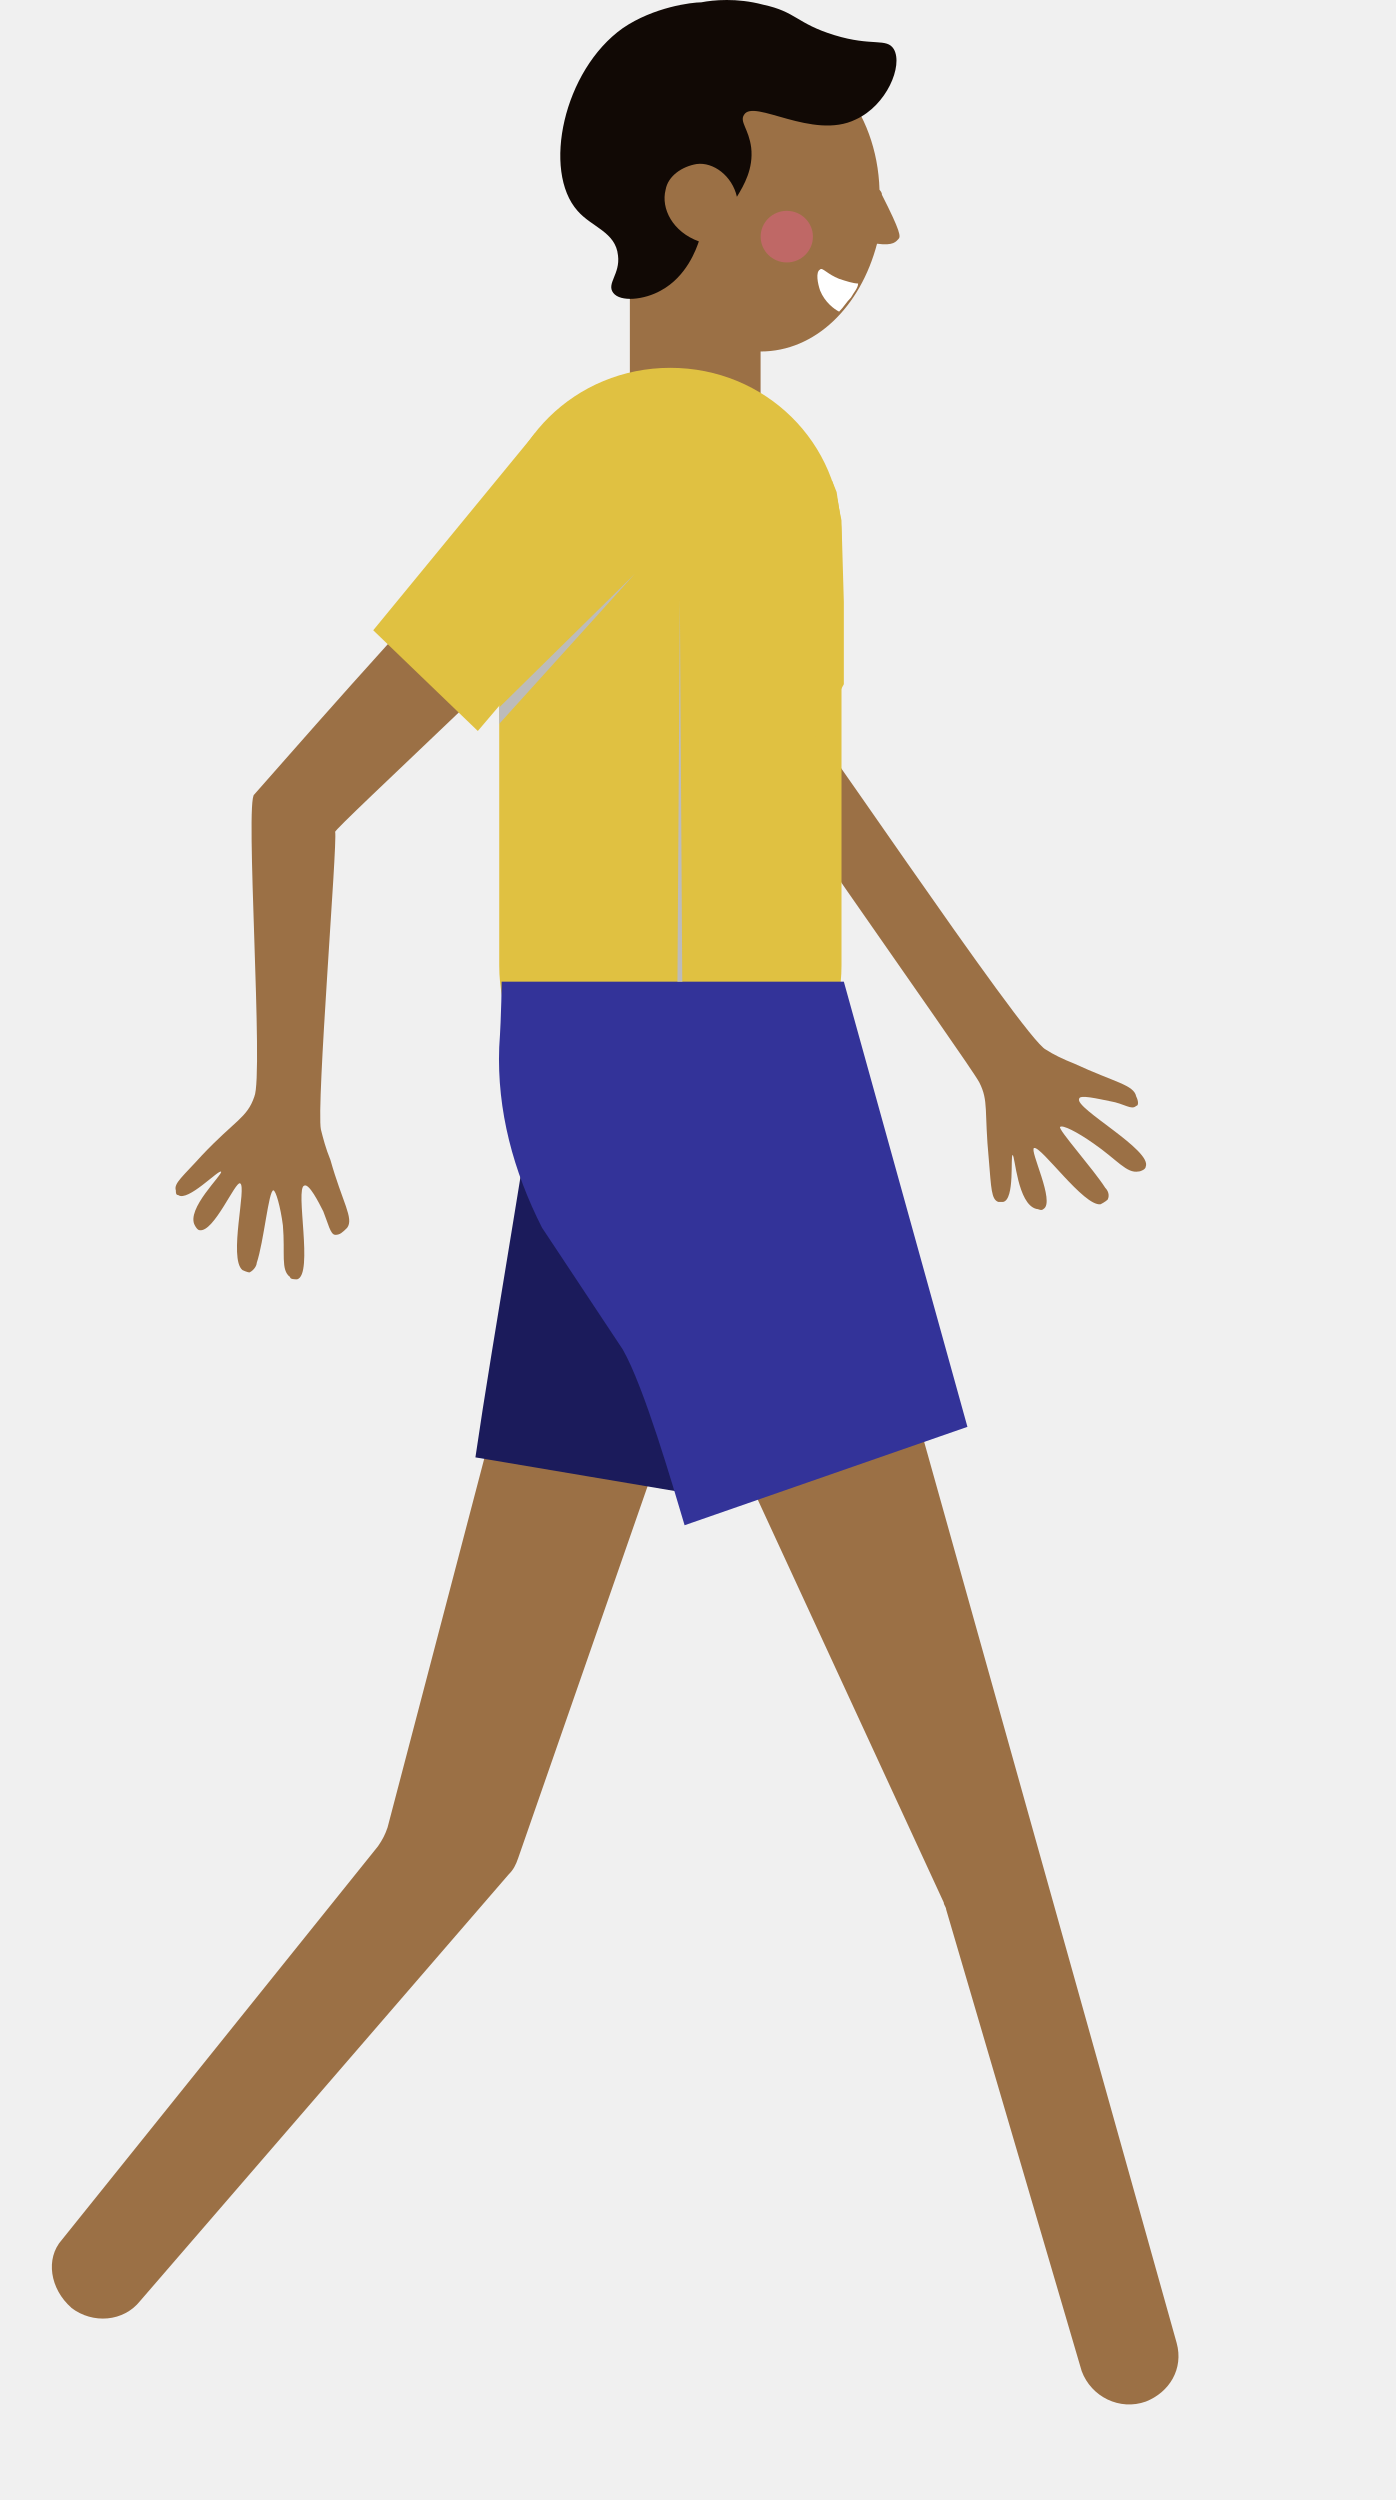
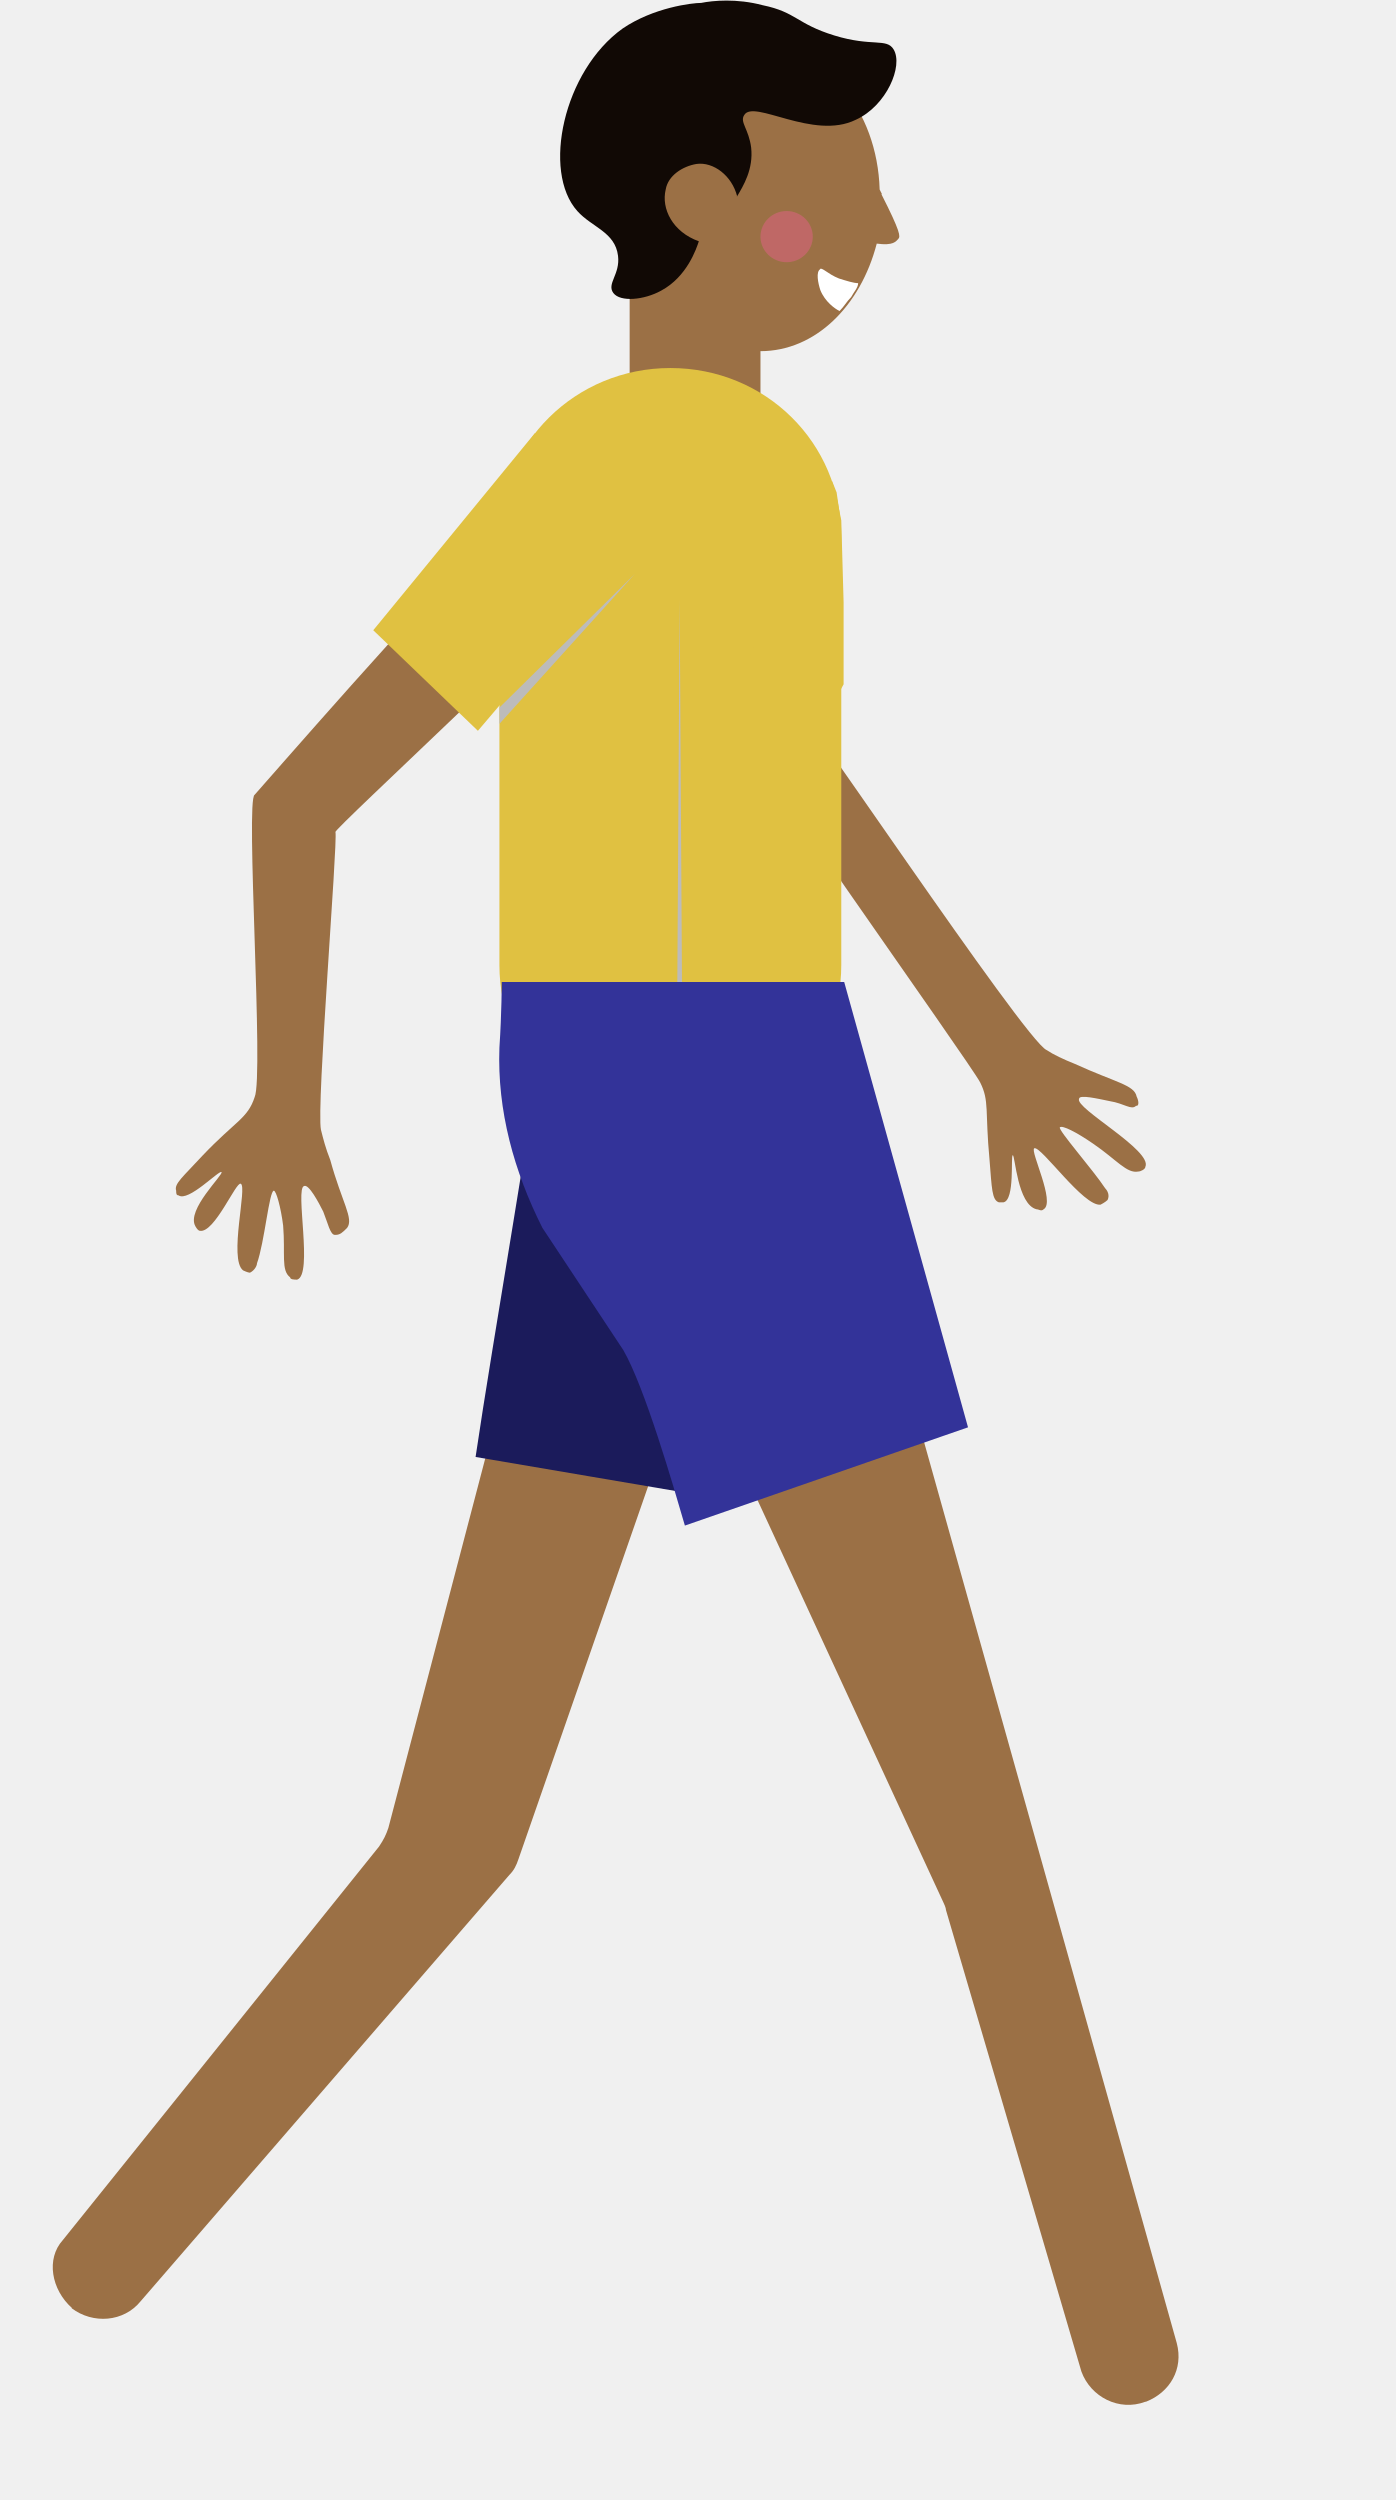
- <svg xmlns="http://www.w3.org/2000/svg" id="b" viewBox="0 0 209.32 375.04">
+ <svg xmlns="http://www.w3.org/2000/svg" id="b" viewBox="0 0 24 43">
  <defs>
    <clipPath id="e">
-       <rect width="209.32" height="375.04" fill="none" />
+       <rect width="24" height="43" fill="none" />
    </clipPath>
  </defs>
  <g id="c">
    <g id="d">
      <g clip-path="url(#e)" fill="none">
-         <path d="m170.45,165.9c-.71.7-1.78-.35-3.92-.7-1.78-.35-4.64-1.05-4.64-.35-.71,1.41,11.05,7.73,9.98,10.19,0,.35-.71.7-1.07.7-1.78.35-3.21-1.76-6.78-4.22-2.5-1.76-4.64-2.81-4.99-2.46s4.99,6.33,6.78,9.14c.36.35.71,1.05.36,1.76-.36.35-1.07.7-1.07.7-2.5.35-8.92-8.79-9.98-8.44-.71.35,3.21,8.08,1.43,9.14-.36.35-.71,0-1.07,0-2.85-.7-3.21-8.08-3.57-8.08s.36,6.68-1.43,7.03h-.71c-1.07-.35-1.07-2.11-1.43-6.33-.71-7.38,0-8.79-1.43-11.6-1.43-2.81-38.87-55.18-38.51-56.94.36-2.11,5.35-3.16,7.85-3.87,1.78,1.05,37.44,54.48,40.65,55.89,1.07.7,2.5,1.41,4.28,2.11,6.06,2.81,8.92,3.16,9.27,4.92.36.7.36,1.41,0,1.41Z" fill="#9b7045" />
-         <path d="m10.7,346.21c3.21,2.46,7.85,2.11,10.34-1.05l55.27-63.97c.71-.7,1.07-1.41,1.43-2.46l21.04-60.46c1.43-4.22-1.07-8.44-5.35-9.49l-9.98-2.46c-3.92-.7-7.85,1.41-8.91,5.27l-16.4,62.56c-.36,1.05-.71,1.76-1.43,2.81l-47.43,59.05c-2.5,2.81-1.78,7.38,1.43,10.19Z" fill="#9b7045" />
-         <path d="m171.88,360.28c3.57-1.41,5.7-4.92,4.64-8.79l-38.51-137.43c-.71-3.16-3.57-5.27-7.13-5.27h-13.19c-5.35,0-8.91,5.27-6.78,10.19l30.67,66.43c0,.35.36.7.36,1.05l20.33,69.24c1.43,3.87,5.71,5.98,9.63,4.57Z" fill="#9b7045" />
-         <path d="m162.61,369.06c.71,2.11,2.85,2.81,4.64,2.46,9.27-1.76,39.58-8.44,41.36-13.71.71-2.11,0-3.16,0-3.16-1.07-1.76-4.28-1.76-4.99-1.76l-25.32-2.81c-.71,0-1.07.35-1.43.7-1.07,1.76-3.57,5.27-8.2,7.03-3.57,1.05-6.42.7-8.56.35-.71-.35-1.78.7-1.43,1.41l3.92,9.49Z" />
-         <path d="m108.76,224.95c1.78-16.52,9.98-66.78,10.7-76.62h-37.09c-2.14,16.87-8.56,53.07-11.05,70.3" fill="#1b1b5b" />
-         <path d="m50.28,185.24c-.71,0-1.07-1.76-1.78-3.51-.71-1.41-2.14-4.22-2.85-3.87-1.43.35,1.43,13.36-1.07,14.06-.36,0-1.07,0-1.07-.35-1.43-1.05-.71-3.51-1.07-7.73-.36-2.81-1.07-5.27-1.43-5.27-.71,0-1.43,7.73-2.5,10.9,0,.35-.36,1.05-1.07,1.41-.36,0-1.07-.35-1.07-.35-2.14-1.76.71-12.65-.36-13.01-.71-.35-3.92,7.38-6.06,7.03-.36,0-.71-.7-.71-.7-1.43-2.46,4.28-7.73,3.92-8.08-.36-.35-4.99,4.57-6.42,3.51-.36,0-.36-.35-.36-.7-.36-1.05,1.07-2.11,3.92-5.27,4.99-5.27,6.78-5.62,7.85-8.79,1.43-3.16-1.43-44.64,0-45.34.36-.35,28.53-32.69,29.6-32.34,1.78.7,16.05,1.05,18.19,2.46,1.43.7-36.02,35.15-35.66,35.5.36,1.76-2.85,41.12-2.14,44.64.36,1.41.71,2.81,1.43,4.57,1.78,6.33,3.57,8.79,2.5,10.19-.71.7-1.07,1.05-1.78,1.05Z" fill="#9b7045" />
-         <path d="m132.3,29.17c0-.35-.36-.7-.36-.7-.36-11.95-8.2-21.44-18.19-21.44s-18.19,10.19-18.19,22.85c0,4.22.71,8.08,2.5,11.25h-3.57v20.39h19.61v-8.79c8.2,0,14.98-6.68,17.47-16.17,2.5.35,2.85-.35,3.21-.7s.36-1.05-2.5-6.68Z" fill="#9b7045" />
-         <path d="m100.56,55.18c14.26,0,25.68,11.25,25.68,25.31v64.32c0,14.06-11.41,25.31-25.68,25.31s-25.67-11.25-25.67-25.31v-64.32c0-14.06,11.41-25.31,25.67-25.31Z" fill="#e0c141" />
-         <path d="m75.24,147.27h51.35l18.54,66.78-42.43,14.76c-1.78-5.98-6.06-20.74-9.27-26.36l-12.12-18.28c-4.28-8.44-6.78-17.57-6.42-27.06.36-5.27.36-9.84.36-9.84Z" fill="#339" />
-         <path d="m.71,342c-1.43,1.41-1.07,3.87.36,5.27,6.42,6.68,28.17,28.82,33.52,27.77,2.14-.35,2.85-1.76,2.85-1.76,1.07-1.76-.71-4.57-1.07-4.92l-10.7-22.5c0-1.05-.71-1.41-1.43-1.41-2.14,0-6.42,0-10.34-3.16-2.85-2.11-4.28-4.92-4.64-7.03-.36-.7-1.43-1.05-2.14-.35l-6.42,8.08Z" />
-         <path d="m71.68,109.66l20.33-23.9-11.77-20.74-24.25,29.53,15.69,15.11Z" fill="#e0c141" />
-         <path d="m110.55,29.52c1.07-1.76,2.5-4.22,2.14-7.38-.36-2.81-1.78-3.87-1.07-4.92,1.43-2.46,10.34,3.87,16.76.7,4.64-2.11,7.13-8.08,5.71-10.54-1.07-1.76-3.21-.35-8.92-2.11-5.71-1.76-5.71-3.51-10.7-4.57-3.92-1.05-7.49-.7-9.27-.35-1.43,0-7.13.7-11.77,3.87-8.92,6.33-12.12,21.44-6.78,27.42,2.14,2.46,5.71,3.16,6.06,6.68.36,2.81-1.78,4.22-.71,5.62,1.07,1.41,4.64,1.05,7.13-.35,3.92-2.11,5.35-6.33,5.71-7.38-3.92-1.41-5.71-4.92-4.99-7.73.36-2.11,2.5-3.51,4.64-3.87,2.5-.35,5.35,1.76,6.06,4.92Z" fill="#110905" />
-         <path d="m123.03,24.96c-.36,0-.71.7-.71,1.05v2.46s0,.35.36.35c0,0,.36,0,.36.35h.71l.36-.35c.36-.35,0,0,0-.35v-1.41c0-.35,0-1.05-.36-1.41,0-.35-.36-.7-.71-1.05q.36,0,0,.35,0-.35,0,0Z" />
-         <path d="m123.03,40.43c-.71.35-.36,2.11,0,3.16.71,1.76,2.14,2.81,2.85,3.16.71-.7,1.07-1.41,1.78-2.11.36-.7,1.07-1.41,1.07-2.11-.71,0-1.78-.35-2.85-.7-1.78-.7-2.5-1.76-2.85-1.41Z" fill="#fff" />
-         <path d="m118.03,39.37c2.17,0,3.92-1.73,3.92-3.87s-1.76-3.87-3.92-3.87-3.92,1.73-3.92,3.87,1.76,3.87,3.92,3.87Z" fill="#e5618a" isolation="isolate" opacity=".48" />
-         <path d="m95.21,86.11l-20.33,20.03v2.46l20.33-22.49Z" fill="#bcbbbb" />
-         <path d="m126.59,102.64l-24.25,44.64-.36-26.71,22.82-48.51.71,1.76.36,2.46.36,1.76.36,12.3v12.3Z" fill="#e0c141" />
-         <path d="m102.34,147.27h-.71l.36-57.29.36,57.29Z" fill="#bcbbbb" />
+         <path d="m19.54,19.02c-.08.08-.2-.04-.45-.08-.2-.04-.53-.12-.53-.04-.08.16,1.27.89,1.14,1.17,0,.04-.08.08-.12.08-.2.04-.37-.2-.78-.48-.29-.2-.53-.32-.57-.28s.57.73.78,1.05c.04.04.08.12.04.2-.04.04-.12.08-.12.08-.29.04-1.02-1.01-1.14-.97-.08.04.37.93.16,1.05-.04.04-.08,0-.12,0-.33-.08-.37-.93-.41-.93s.04.77-.16.81h-.08c-.12-.04-.12-.24-.16-.73-.08-.85,0-1.01-.16-1.33-.16-.32-4.46-6.33-4.42-6.53.04-.24.61-.36.9-.44.2.12,4.29,6.25,4.66,6.41.12.08.29.16.49.24.7.32,1.02.36,1.06.56.04.08.04.16,0,.16Z" fill="#9b7045" />
+         <path d="m1.23,39.7c.37.28.9.24,1.19-.12l6.34-7.33c.08-.08.12-.16.16-.28l2.41-6.93c.16-.48-.12-.97-.61-1.09l-1.14-.28c-.45-.08-.9.16-1.02.6l-1.88,7.17c-.04.12-.08.2-.16.32l-5.44,6.77c-.29.32-.2.85.16,1.17Z" fill="#9b7045" />
+         <path d="m19.71,41.31c.41-.16.65-.56.53-1.01l-4.42-15.76c-.08-.36-.41-.6-.82-.6h-1.51c-.61,0-1.02.6-.78,1.17l3.52,7.62s.04.08.04.12l2.33,7.94c.16.44.65.69,1.1.52Z" fill="#9b7045" />
+         <path d="m18.64,42.31c.08.24.33.32.53.28,1.06-.2,4.54-.97,4.74-1.57.08-.24,0-.36,0-.36-.12-.2-.49-.2-.57-.2l-2.9-.32c-.08,0-.12.04-.16.08-.12.2-.41.6-.94.81-.41.12-.74.08-.98.04-.08-.04-.2.08-.16.16l.45,1.09Z" />
+         <path d="m12.47,25.79c.2-1.89,1.14-7.66,1.23-8.79h-4.25c-.25,1.93-.98,6.09-1.27,8.06" fill="#1b1b5b" />
+         <path d="m5.76,21.24c-.08,0-.12-.2-.2-.4-.08-.16-.25-.48-.33-.44-.16.04.16,1.53-.12,1.61-.04,0-.12,0-.12-.04-.16-.12-.08-.4-.12-.89-.04-.32-.12-.6-.16-.6-.08,0-.16.89-.29,1.25,0,.04-.04.12-.12.16-.04,0-.12-.04-.12-.04-.25-.2.08-1.45-.04-1.49-.08-.04-.45.85-.7.81-.04,0-.08-.08-.08-.08-.16-.28.49-.89.45-.93-.04-.04-.57.52-.74.4-.04,0-.04-.04-.04-.08-.04-.12.12-.24.45-.6.57-.6.78-.64.9-1.01.16-.36-.16-5.12,0-5.2.04-.04,3.27-3.75,3.39-3.71.2.08,1.84.12,2.09.28.16.08-4.13,4.03-4.09,4.07.04.2-.33,4.72-.25,5.12.04.16.08.32.16.52.2.73.41,1.01.29,1.17-.08.08-.12.12-.2.12Z" fill="#9b7045" />
+         <path d="m15.17,3.34s-.04-.08-.04-.08c-.04-1.37-.94-2.46-2.09-2.46s-2.09,1.17-2.09,2.62c0,.48.08.93.29,1.29h-.41v2.34h2.25v-1.01c.94,0,1.72-.77,2-1.85.29.04.33-.04.37-.08s.04-.12-.29-.77Z" fill="#9b7045" />
+         <path d="m11.53,6.33c1.64,0,2.94,1.29,2.94,2.9v7.37c0,1.61-1.31,2.9-2.94,2.9s-2.94-1.29-2.94-2.9v-7.37c0-1.61,1.31-2.9,2.94-2.9Z" fill="#e0c141" />
+         <path d="m8.63,16.89h5.89l2.13,7.66-4.87,1.69c-.2-.69-.69-2.38-1.06-3.02l-1.39-2.1c-.49-.97-.78-2.02-.74-3.1.04-.6.04-1.13.04-1.13Z" fill="#339" />
+         <path d="m.08,39.21c-.16.16-.12.44.04.6.74.77,3.23,3.3,3.84,3.18.25-.04.33-.2.33-.2.12-.2-.08-.52-.12-.56l-1.23-2.58c0-.12-.08-.16-.16-.16-.25,0-.74,0-1.19-.36-.33-.24-.49-.56-.53-.81-.04-.08-.16-.12-.25-.04l-.74.93Z" />
+         <path d="m8.22,12.57l2.33-2.74-1.35-2.38-2.78,3.39,1.8,1.73Z" fill="#e0c141" />
+         <path d="m12.67,3.39c.12-.2.29-.48.25-.85-.04-.32-.2-.44-.12-.56.16-.28,1.19.44,1.92.08.53-.24.82-.93.65-1.21-.12-.2-.37-.04-1.02-.24-.65-.2-.65-.4-1.23-.52-.45-.12-.86-.08-1.06-.04-.16,0-.82.08-1.35.44-1.02.73-1.39,2.46-.78,3.14.25.28.65.36.7.77.04.32-.2.48-.08.64.12.16.53.12.82-.04.45-.24.61-.73.65-.85-.45-.16-.65-.56-.57-.89.04-.24.29-.4.53-.44.29-.04.61.2.7.56Z" fill="#110905" />
+         <path d="m14.11,2.86s-.08.08-.08.12v.28s0,.04.04.04c0,0,.04,0,.04.04h.08l.04-.04s0,0,0-.04v-.16s0-.12-.04-.16c0-.04-.04-.08-.08-.12t0,.04s0-.04,0,0Z" />
+         <path d="m14.11,4.63c-.08.04-.04.24,0,.36.08.2.25.32.33.36.08-.08.12-.16.2-.24.04-.08.12-.16.12-.24-.08,0-.2-.04-.33-.08-.2-.08-.29-.2-.33-.16Z" fill="#fff" />
+         <path d="m13.53,4.51c.25,0,.45-.2.45-.44s-.2-.44-.45-.44-.45.2-.45.44.2.44.45.44Z" fill="#e5618a" isolation="isolate" opacity=".48" />
+         <path d="m10.92,9.87l-2.33,2.3v.28l2.33-2.58Z" fill="#bcbbbb" />
+         <path d="m14.51,11.77l-2.78,5.12-.04-3.06,2.62-5.56.08.2.04.28.04.2.04,1.41v1.41Z" fill="#e0c141" />
+         <path d="m11.73,16.89h-.08l.04-6.57.04,6.57Z" fill="#bcbbbb" />
      </g>
    </g>
  </g>
</svg>
